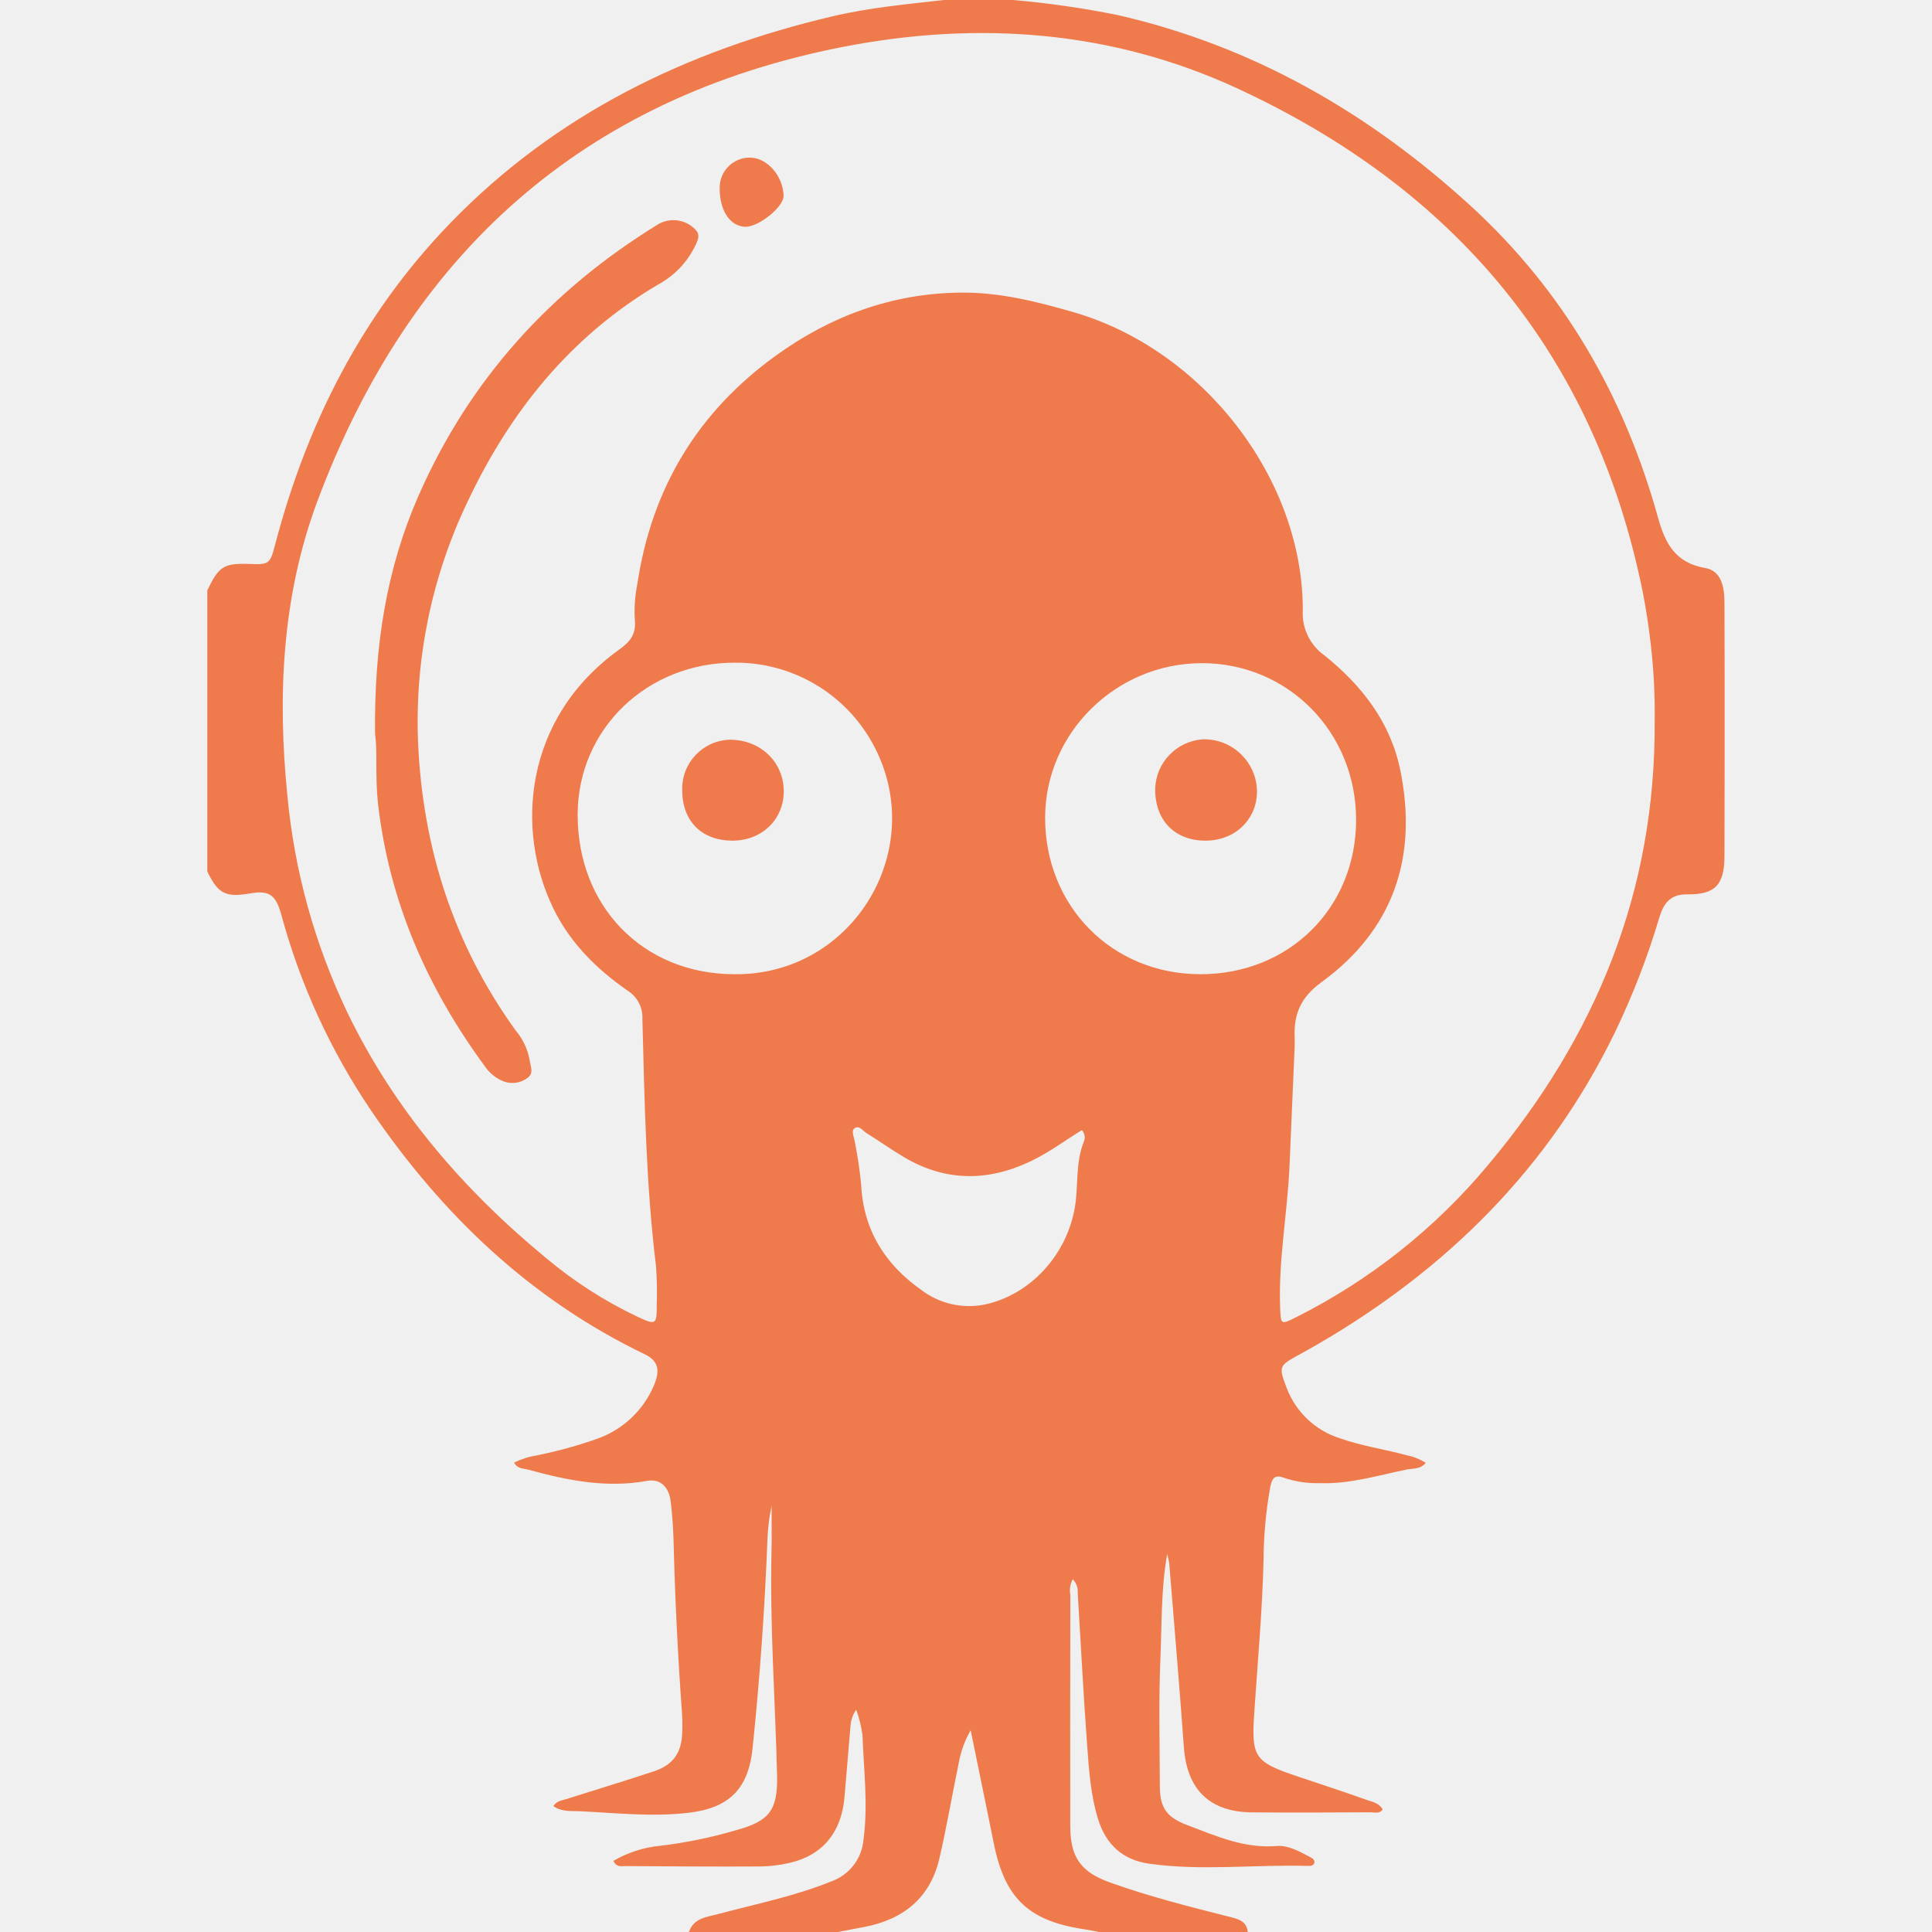
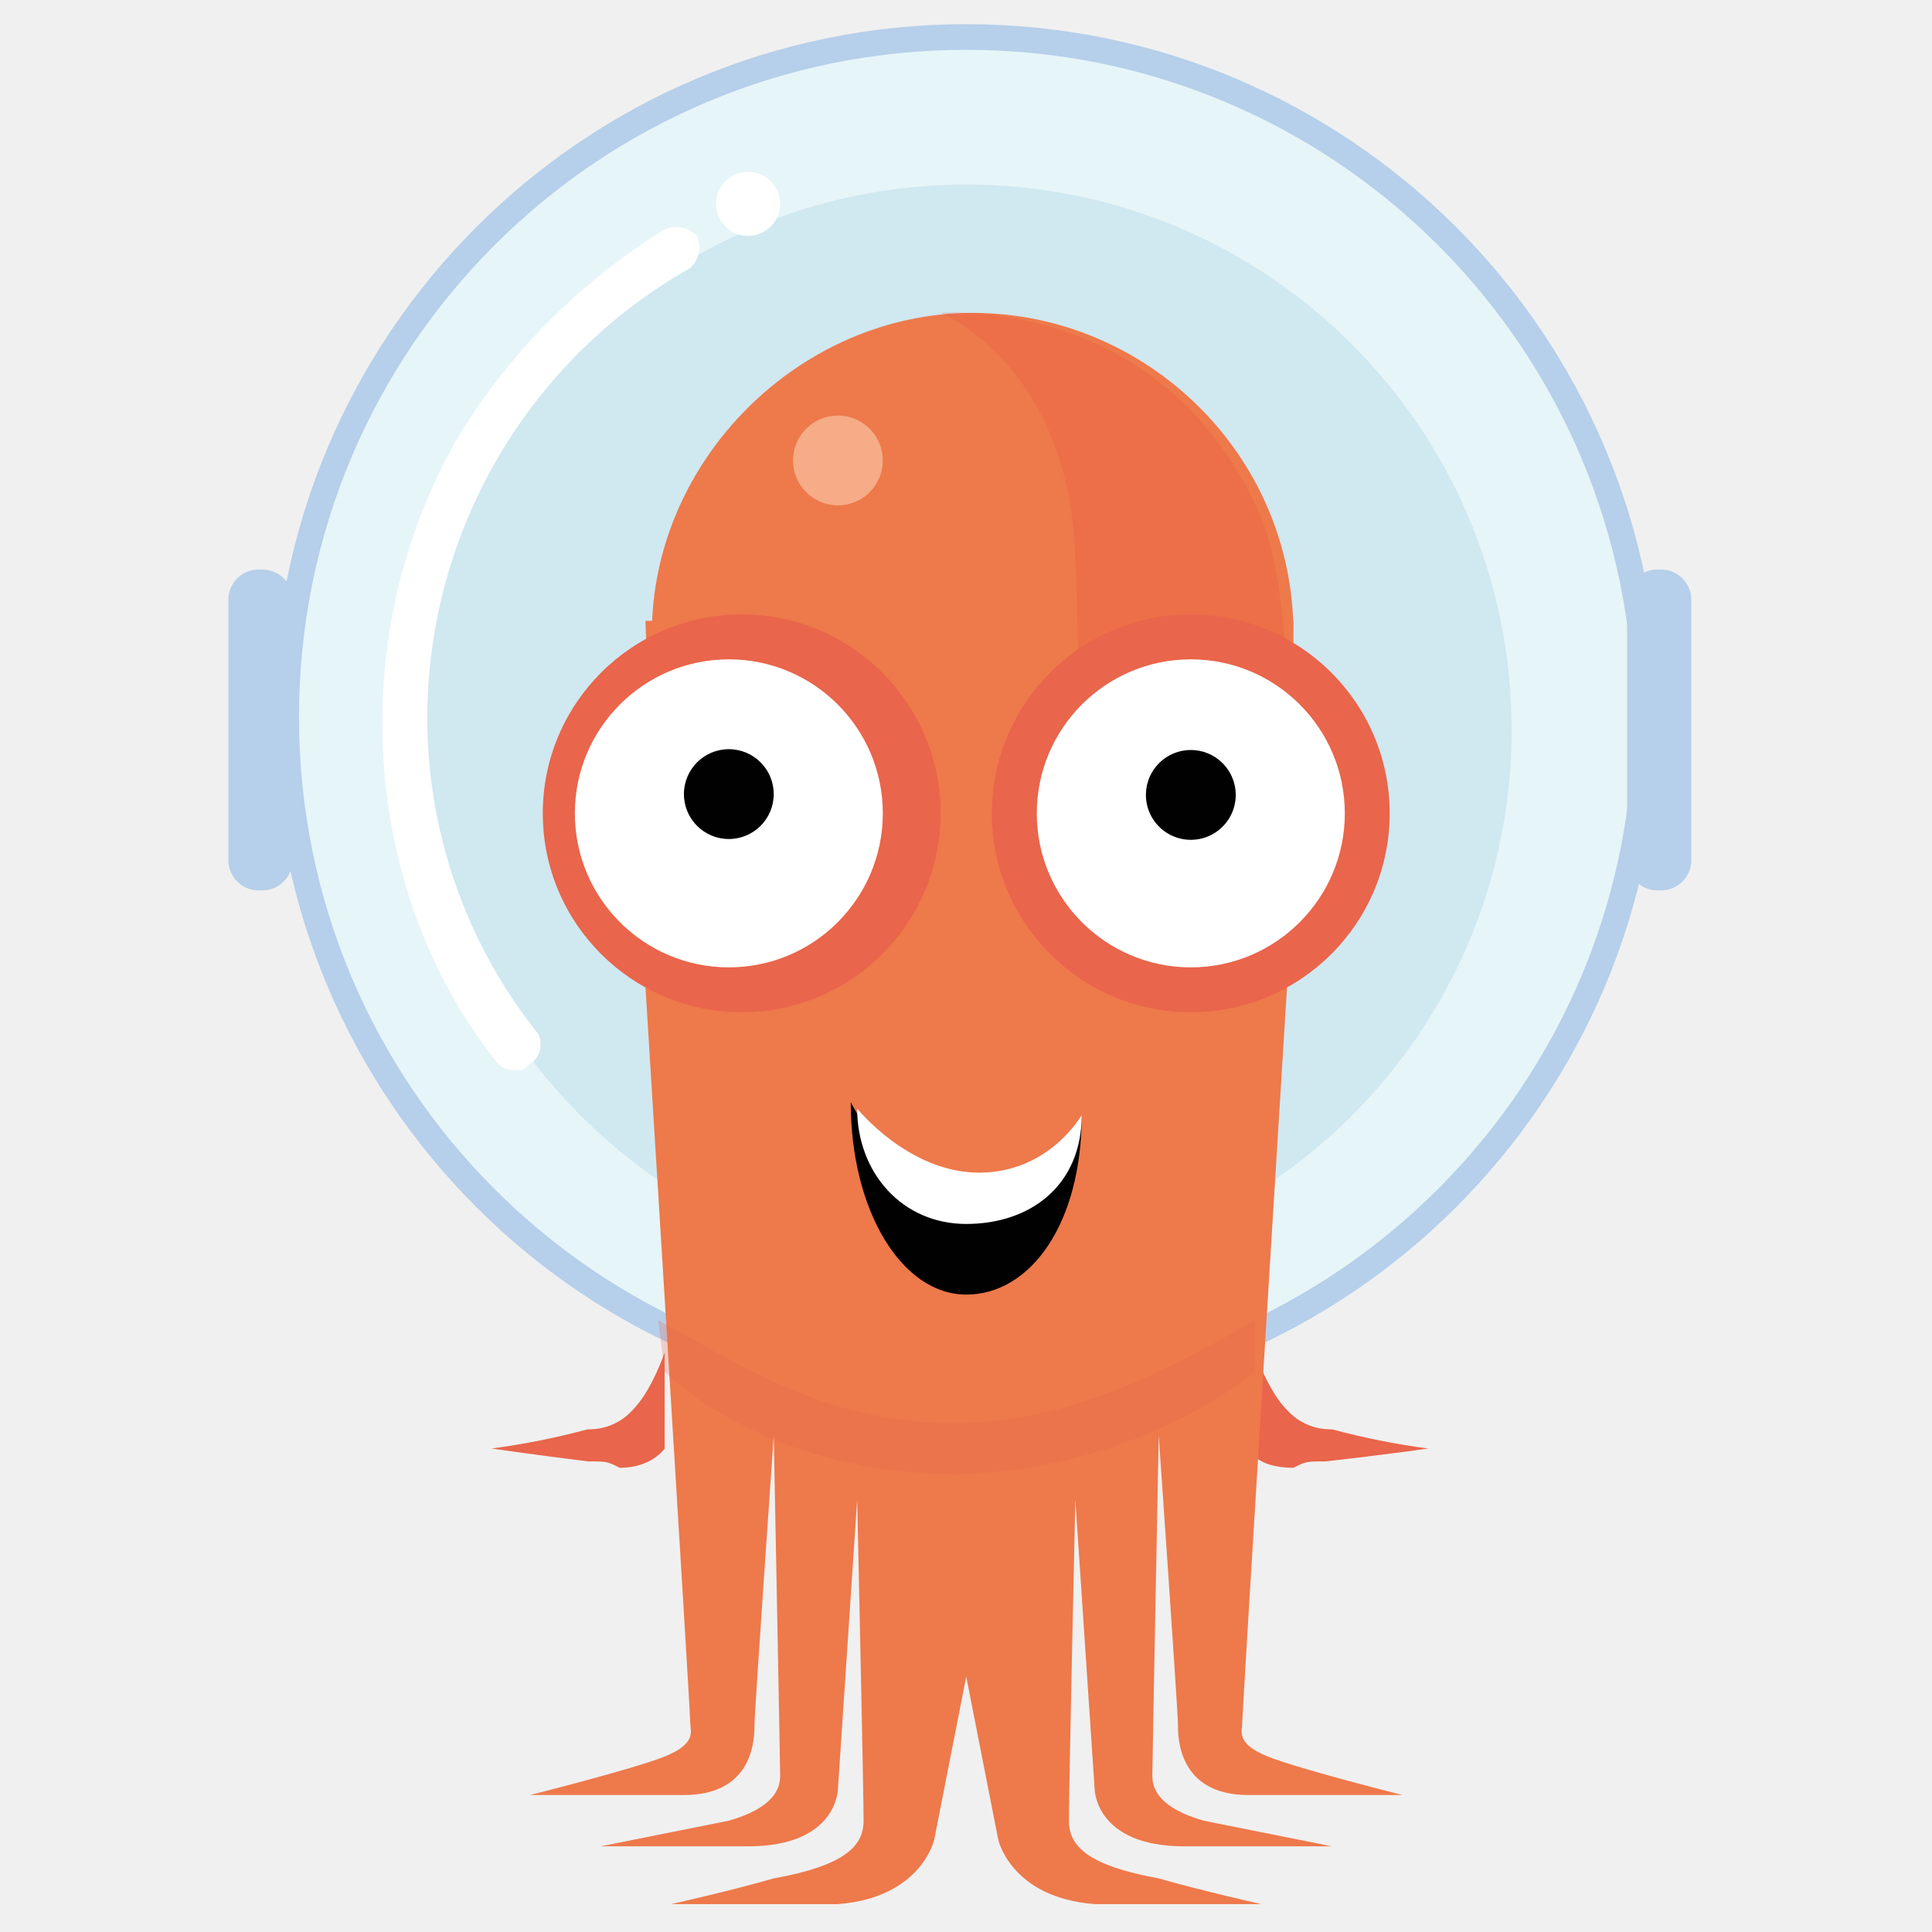
- <svg xmlns="http://www.w3.org/2000/svg" fill="#EF7B4D" role="img" viewBox="0 0 24 24">
-   <path d="M12.581 0c.436.037.871.1 1.299.186 1.679.383 3.121 1.213 4.382 2.365 1.161 1.06 1.917 2.372 2.335 3.881.089.321.216.56.586.624.205.035.238.245.239.43.003.646.002 1.294.002 1.94l-.002 1.21c-.001.356-.116.479-.466.474-.211-.003-.293.119-.344.291-.146.489-.33.966-.552 1.426-.818 1.682-2.084 2.938-3.688 3.87-.077.045-.155.088-.233.131-.252.137-.258.146-.155.415.114.299.358.529.664.625.269.096.553.134.827.21a.672.672 0 0 1 .236.094c-.066.082-.156.067-.231.082-.36.073-.713.184-1.086.17a1.275 1.275 0 0 1-.438-.064c-.114-.045-.152-.006-.176.109a5.354 5.354 0 0 0-.084.92c-.015.617-.071 1.23-.112 1.844-.042.598-.018.651.558.842.281.094.563.187.842.286.069.024.15.038.192.117-.04.057-.098.035-.146.035-.493.003-.985.005-1.478.001-.524-.005-.806-.282-.845-.803-.055-.762-.12-1.524-.182-2.286a.947.947 0 0 0-.026-.12c-.079.455-.065.879-.084 1.298-.023.528-.008 1.057-.007 1.584 0 .27.086.388.335.483.359.135.711.295 1.114.262.141-.012.276.062.402.129.032.017.073.033.069.073-.004.043-.049.047-.084.045-.657-.019-1.317.065-1.972-.028-.323-.046-.533-.236-.631-.552-.094-.303-.114-.617-.137-.93-.046-.626-.078-1.253-.116-1.88a.222.222 0 0 0-.061-.171.282.282 0 0 0-.031.193c-.002.956-.002 1.911-.001 2.866 0 .388.123.575.494.708.481.172.976.298 1.47.423.11.028.225.047.242.192h-1.852c-.051-.01-.103-.022-.155-.03-.701-.1-1.001-.372-1.143-1.042l-.067-.331-.226-1.103c-.069.12-.118.25-.144.386-.083.399-.151.802-.243 1.2-.113.493-.444.763-.932.857l-.33.063H8.558c.057-.171.216-.185.355-.221.476-.127.96-.223 1.417-.409a.603.603 0 0 0 .397-.521c.058-.435.002-.865-.013-1.296a1.528 1.528 0 0 0-.078-.315.405.405 0 0 0-.071.207c-.026.296-.049.591-.075.886-.038.432-.273.716-.679.81a1.702 1.702 0 0 1-.37.045c-.557.003-1.115-.001-1.673-.005-.048 0-.109.019-.148-.065.178-.103.377-.168.582-.187a5.67 5.67 0 0 0 .939-.193c.42-.114.522-.249.512-.687-.023-.931-.091-1.86-.069-2.791.004-.184.001-.368.001-.551a2.387 2.387 0 0 0-.05.385 40.299 40.299 0 0 1-.186 2.623c-.052.513-.296.748-.804.805-.446.051-.889.002-1.332-.02-.108-.006-.234.012-.339-.064.043-.066.106-.07.16-.087.362-.115.725-.224 1.086-.344.246-.081.35-.235.355-.492a2.241 2.241 0 0 0-.003-.232 45.315 45.315 0 0 1-.105-2.149 5.487 5.487 0 0 0-.035-.478c-.024-.188-.131-.287-.295-.258-.505.092-.99-.006-1.473-.139-.059-.016-.134-.007-.178-.088a.986.986 0 0 1 .285-.09c.255-.052.507-.121.753-.208.312-.112.564-.347.695-.651.089-.203.056-.317-.112-.398-1.418-.683-2.512-1.73-3.391-3.017a8.152 8.152 0 0 1-1.123-2.447c-.067-.246-.156-.3-.383-.26-.306.053-.401.006-.535-.273v-3.49c.144-.303.205-.341.534-.329.235.01.247-.004.309-.242.396-1.508 1.082-2.861 2.171-3.988C6.9 1.42 8.523.631 10.34.203c.456-.108.922-.15 1.387-.203h.854Zm7.974 8.948a7.34 7.34 0 0 0-.048-.938 8.353 8.353 0 0 0-.099-.65c-.598-2.964-2.344-5.02-5.051-6.268-1.553-.715-3.21-.835-4.878-.511-3.248.633-5.396 2.583-6.539 5.652-.436 1.173-.495 2.406-.37 3.65.087.935.339 1.846.745 2.694.585 1.213 1.444 2.207 2.477 3.058.343.286.719.528 1.121.719.235.111.247.105.245-.146.006-.16.003-.32-.009-.48-.125-1.02-.142-2.045-.169-3.069a.392.392 0 0 0-.184-.353c-.385-.268-.713-.592-.921-1.019-.474-.97-.372-2.361.813-3.215.136-.097.217-.19.198-.373a1.724 1.724 0 0 1 .031-.442c.177-1.187.748-2.138 1.722-2.84.68-.492 1.442-.772 2.286-.782.483-.007.953.11 1.414.244 1.609.467 2.846 2.07 2.845 3.697a.64.64 0 0 0 .268.565c.463.371.821.83.943 1.426.22 1.077-.083 1.982-.979 2.634-.266.194-.347.406-.333.698.002.047 0 .095-.002.142l-.062 1.439c-.025.586-.138 1.165-.117 1.754.008.223.006.226.201.128a7.46 7.46 0 0 0 2.393-1.903c1.32-1.577 2.074-3.372 2.059-5.511ZM9.117 12.102c1.489.021 2.443-1.578 1.716-2.879a1.937 1.937 0 0 0-1.699-.991c-1.094-.004-1.954.822-1.958 1.881-.005 1.148.813 1.985 1.941 1.989Zm5.794 0c1.101.002 1.935-.823 1.935-1.917 0-1.091-.846-1.949-1.92-1.947-1.064.003-1.94.866-1.943 1.915-.003 1.105.831 1.948 1.928 1.949Zm-1.472 1.937c-.208.128-.407.277-.63.384-.536.257-1.063.257-1.579-.048-.158-.094-.308-.201-.464-.298-.047-.028-.092-.103-.15-.062-.044.03-.01.1-.001.151.037.179.064.362.082.544.027.565.293.992.742 1.31a.984.984 0 0 0 .791.186c.565-.119 1.025-.614 1.124-1.218.043-.266.005-.544.109-.803a.133.133 0 0 0-.024-.146Zm-8.78-4.92c-.012-1.102.143-2.055.54-2.961.633-1.443 1.642-2.553 2.98-3.374a.378.378 0 0 1 .459.067c.06.06.036.118.01.178a1.09 1.09 0 0 1-.48.51c-1.079.639-1.829 1.571-2.357 2.688a6.325 6.325 0 0 0-.618 2.986c.055 1.309.439 2.516 1.213 3.588.088.104.148.23.173.365.01.08.059.168-.031.228a.312.312 0 0 1-.288.041.502.502 0 0 1-.234-.185c-.72-.979-1.193-2.056-1.331-3.273-.036-.326-.004-.653-.036-.858ZM8.94 2.34a.373.373 0 0 1 .378-.382c.211.001.409.226.416.473.004.138-.309.39-.476.386-.189-.005-.318-.2-.318-.477Zm-.465 7.48a.609.609 0 0 1 .586-.631c.38-.003.671.271.675.633.004.356-.27.622-.639.621-.38-.002-.621-.241-.622-.623Zm6.496.623c-.381-.002-.625-.255-.621-.646a.635.635 0 0 1 .596-.613.656.656 0 0 1 .669.643c.001.354-.275.618-.644.616Z" />
+ <svg xmlns="http://www.w3.org/2000/svg" xmlns:xlink="http://www.w3.org/1999/xlink" viewBox="0 0 128 128">
+   <defs>
+     <clipPath id="argocd-original-e">
+       <path d="M42 41h44v51H42zm0 0" />
+     </clipPath>
+     <clipPath id="argocd-original-d">
+       <path d="M0 0h128v128H0z" />
+     </clipPath>
+     <clipPath id="argocd-original-c">
+       <path d="M0 0h128v128H0z" />
+     </clipPath>
+     <clipPath id="argocd-original-f">
+       <path d="M85.695 41.133l-2.55 58.238H44.887l-2.125-58.238" />
+     </clipPath>
+     <clipPath id="argocd-original-b">
+       <path d="M0 0h128v128H0z" />
+     </clipPath>
+     <mask id="argocd-original-l">
+       <g filter="url(#argocd-original-a)">
+         <path d="M0 0h128v128H0z" fill-opacity=".251" />
+       </g>
+     </mask>
+     <mask id="argocd-original-h">
+       <g filter="url(#argocd-original-a)">
+         <path d="M0 0h128v128H0z" fill-opacity=".22" />
+       </g>
+     </mask>
+     <mask id="argocd-original-j">
+       <g filter="url(#argocd-original-a)">
+         <path d="M0 0h128v128H0z" fill-opacity=".502" />
+       </g>
+     </mask>
+     <g id="argocd-original-i" clip-path="url(#argocd-original-b)">
+       <path d="M58.488 30.508a2.974 2.974 0 11-5.948-.003 2.974 2.974 0 015.948.003zm0 0" fill="#fbdfc3" />
+     </g>
+     <g id="argocd-original-g" clip-path="url(#argocd-original-c)">
+       <path d="M84.422 65.363s2.55-22.531-.852-31.031C77.195 19.453 62.316 20.73 62.316 20.73s8.5 3.399 8.926 16.153c.426 8.926 0 22.105 0 22.105zm0 0" fill="#e34e3b" />
+     </g>
+     <g id="argocd-original-k" clip-path="url(#argocd-original-d)">
+       <path d="M83.145 90.867V87.47c-5.95 3.398-12.329 6.8-19.977 6.8-8.504 0-14.031-3.824-19.555-6.8l.422 3.398s6.38 6.805 19.555 6.805c12.328-.426 19.555-6.805 19.555-6.805zm0 0" fill="#e9654b" />
+     </g>
+     <filter id="argocd-original-a" filterUnits="objectBoundingBox" x="0%" y="0%" width="100%" height="100%">
+       <feColorMatrix in="SourceGraphic" values="0 0 0 0 1 0 0 0 0 1 0 0 0 0 1 0 0 0 1 0" />
+     </filter>
+   </defs>
+   <path d="M44.035 89.594s-.847 2.55-2.125 3.824a3.844 3.844 0 01-2.972 1.277 49.946 49.946 0 01-6.38 1.274s2.977.426 6.38.851c1.273 0 1.273 0 2.124.426 2.126 0 2.973-1.277 2.973-1.277zm39.11 0s.851 2.55 2.125 3.824a3.858 3.858 0 002.976 1.277 49.8 49.8 0 006.375 1.274s-2.973.426-6.8.851c-1.274 0-1.274 0-2.126.426-2.55 0-2.976-1.277-2.976-1.277zm0 0" fill="#e9654b" />
+   <path d="M109.926 47.508c0 25.355-20.555 45.91-45.91 45.91-25.356 0-45.91-20.555-45.91-45.91 0-25.352 20.554-45.906 45.91-45.906 25.355 0 45.91 20.554 45.91 45.906zm0 0" fill="#b6cfea" />
+   <path d="M108.227 47.508c0 24.418-19.793 44.21-44.211 44.21-24.414 0-44.207-19.792-44.207-44.21C19.809 23.094 39.602 3.3 64.016 3.3c24.418 0 44.21 19.793 44.21 44.207zm0 0" fill="#e6f5f8" />
+   <path d="M100.148 48.36c0 19.956-16.175 36.132-36.132 36.132-19.954 0-36.133-16.176-36.133-36.133 0-19.953 16.18-36.132 36.133-36.132 19.957 0 36.132 16.18 36.132 36.132zm0 0" fill="#d0e8f0" />
+   <path d="M42.762 65.363s2.976 48.035 2.976 48.887c0 .422.426 1.273-1.703 2.125-2.125.848-8.926 2.55-8.926 2.55h10.203c4.676 0 4.676-3.827 4.676-4.675 0-.852 1.274-19.129 1.274-19.129s.425 21.68.425 22.527c0 .852-.425 2.125-3.398 2.977-2.125.426-8.504 1.7-8.504 1.7h9.778c5.953 0 5.953-3.825 5.953-3.825l1.273-19.129s.426 19.129.426 21.254c0 1.7-1.274 2.977-5.953 3.824-2.973.852-6.801 1.703-6.801 1.703h11.055c5.523-.425 6.375-4.254 6.375-4.254l9.351-47.609zm0 0" fill="#ee794b" />
+   <path d="M85.27 65.363s-2.973 48.035-2.973 48.887c0 .422-.426 1.273 1.7 2.125 2.124.848 8.925 2.55 8.925 2.55H82.719c-4.676 0-4.676-3.827-4.676-4.675 0-.852-1.273-19.129-1.273-19.129s-.426 21.68-.426 22.527c0 .852.426 2.125 3.402 2.977l8.5 1.7H78.47c-5.95 0-5.95-3.825-5.95-3.825l-1.277-19.129s-.426 19.129-.426 21.254c0 1.7 1.278 2.977 5.954 3.824 2.976.852 6.8 1.703 6.8 1.703H72.52c-5.528-.425-6.38-4.254-6.38-4.254L56.79 74.29zm.425-23.379c0 11.903-9.777 21.254-21.254 21.254-11.476 0-21.254-9.777-21.254-21.254 0-11.476 9.778-21.254 21.254-21.254 11.477 0 21.254 9.352 21.254 21.254zm0 0" fill="#ee794b" />
+   <g clip-path="url(#argocd-original-e)">
+     <g clip-path="url(#argocd-original-f)">
+       <path d="M102.273 53.46c0 20.895-16.937 37.833-37.832 37.833-20.894 0-37.832-16.938-37.832-37.832 0-20.895 16.938-37.832 37.832-37.832 20.895 0 37.832 16.937 37.832 37.832zm0 0" fill="#ee794b" />
+     </g>
+   </g>
+   <use xlink:href="#argocd-original-g" mask="url(#argocd-original-h)" />
+   <use xlink:href="#argocd-original-i" mask="url(#argocd-original-j)" />
+   <path d="M71.668 73.863c0 7.227-3.402 11.907-7.652 11.907s-7.653-5.528-7.653-12.754c0 0 3.403 6.8 8.078 6.8 4.676 0 7.227-5.953 7.227-5.953zm0 0" fill="#010101" />
+   <path d="M71.668 73.863c0 4.68-3.402 7.227-7.652 7.227s-7.227-3.399-7.227-7.649c0 0 3.402 4.25 8.078 4.25 4.676 0 6.801-3.828 6.801-3.828zm0 0" fill="#fff" />
+   <path d="M92.07 53.887c0 7.277-5.898 13.175-13.175 13.175-7.278 0-13.18-5.898-13.18-13.175 0-7.278 5.902-13.18 13.18-13.18 7.277 0 13.175 5.902 13.175 13.18zm-29.754 0c0 7.277-5.902 13.175-13.18 13.175-7.277 0-13.175-5.898-13.175-13.175 0-7.278 5.898-13.18 13.176-13.18 7.277 0 13.18 5.902 13.18 13.18zm0 0" fill="#e9654b" />
+   <path d="M89.098 53.887c0 5.633-4.57 10.203-10.203 10.203-5.633 0-10.204-4.57-10.204-10.203 0-5.637 4.57-10.203 10.204-10.203 5.632 0 10.203 4.566 10.203 10.203zm-30.61 0c0 5.633-4.566 10.203-10.199 10.203-5.637 0-10.203-4.57-10.203-10.203a10.201 10.201 0 0110.203-10.203c5.633 0 10.2 4.566 10.2 10.203zm0 0" fill="#fff" />
+   <path d="M51.262 52.61a2.975 2.975 0 11-5.95.003 2.975 2.975 0 015.95-.004zm30.609 0a2.976 2.976 0 11-5.951.001 2.976 2.976 0 015.951-.002zm0 0" fill="#010101" />
+   <path d="M17.258 58.988a2.005 2.005 0 01-2.125-2.125V39.86a2.008 2.008 0 01.582-1.543 2.008 2.008 0 011.543-.582 2.005 2.005 0 012.125 2.125v17.004c.035.57-.18 1.133-.586 1.54a2.008 2.008 0 01-1.54.585zm92.668 0a2.003 2.003 0 01-1.54-.586 2.008 2.008 0 01-.585-1.539V39.86a2.011 2.011 0 01.586-1.543 2 2 0 011.539-.582 2 2 0 011.539.582c.41.407.62.97.586 1.543v17.004a1.994 1.994 0 01-.586 1.54 2.003 2.003 0 01-1.54.585zm0 0" fill="#b6cfea" />
+   <path d="M51.688 13.504a2.125 2.125 0 11-4.25 0 2.125 2.125 0 014.25 0zM34.262 70.89a1.559 1.559 0 01-1.278-.425c-5.101-6.375-7.652-14.453-7.652-22.531a37.933 37.933 0 015.102-19.13 41.641 41.641 0 0113.601-13.6 1.873 1.873 0 012.13.425 1.874 1.874 0 01-.427 2.125 34.305 34.305 0 00-17.43 29.754 33.487 33.487 0 007.227 20.832c.426.426.426 1.7-.426 2.125-.425.426-.425.426-.847.426zm0 0" fill="#fff" />
+   <use xlink:href="#argocd-original-k" mask="url(#argocd-original-l)" />
</svg>
